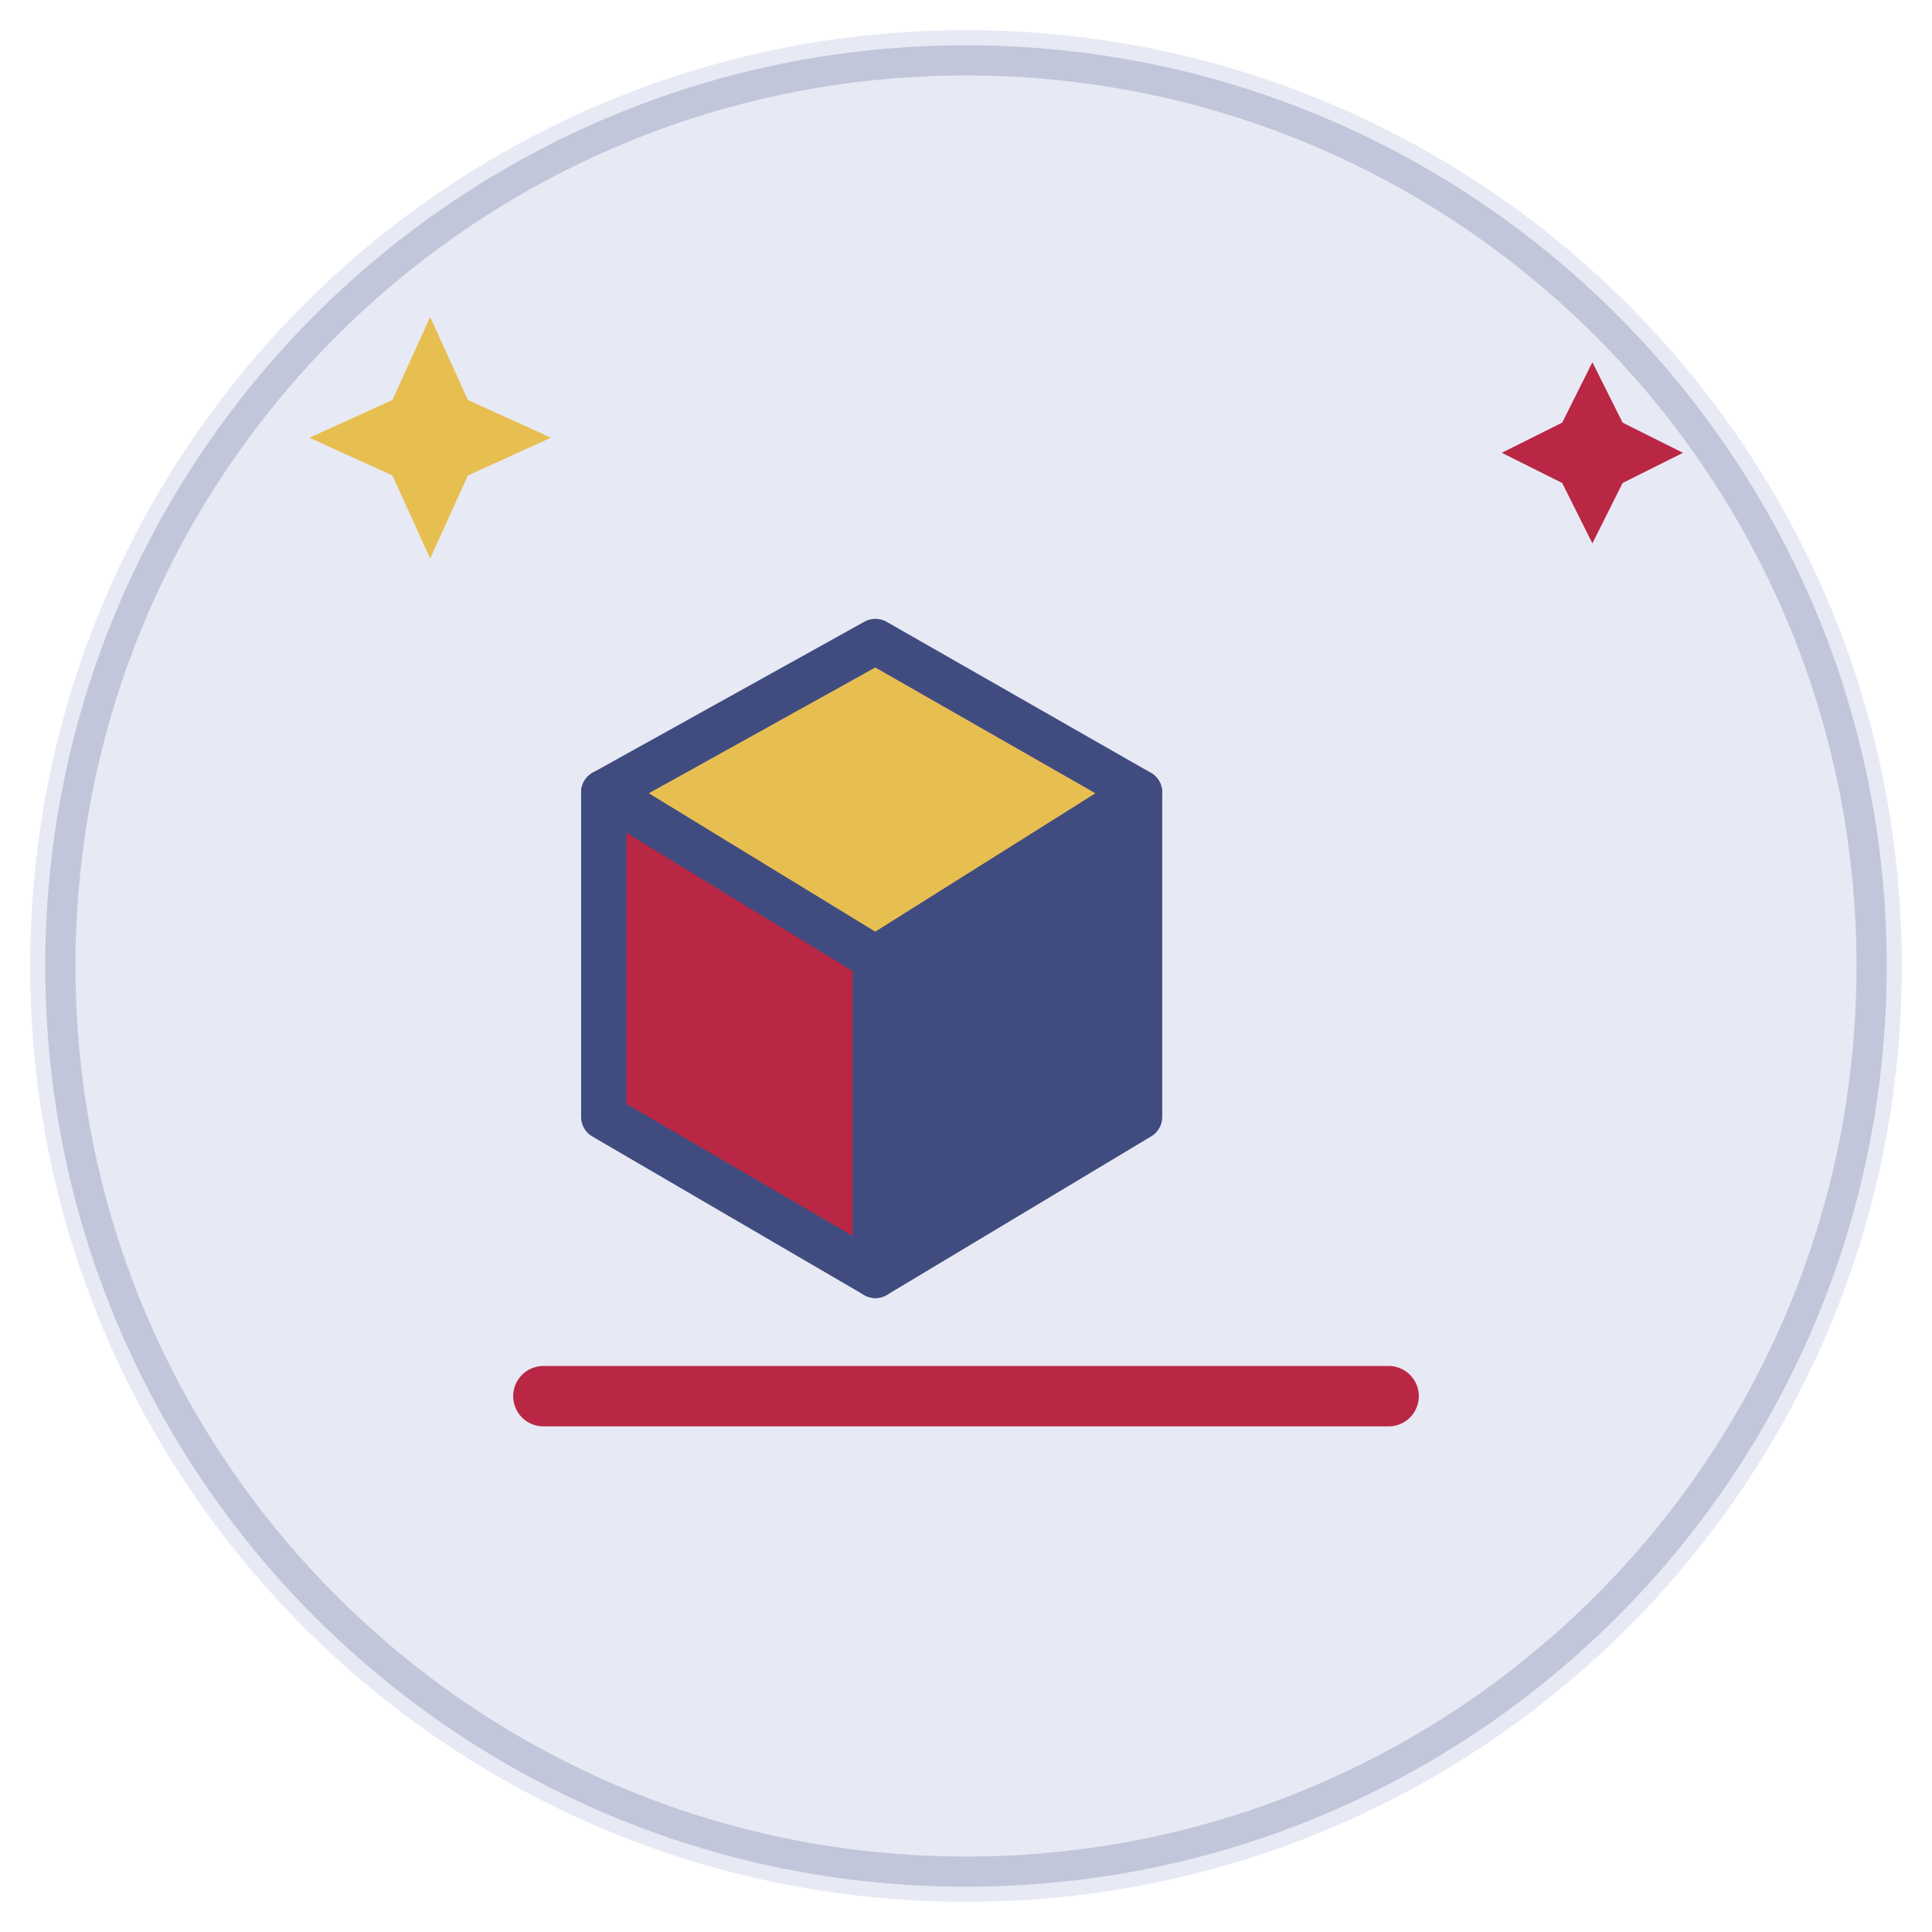
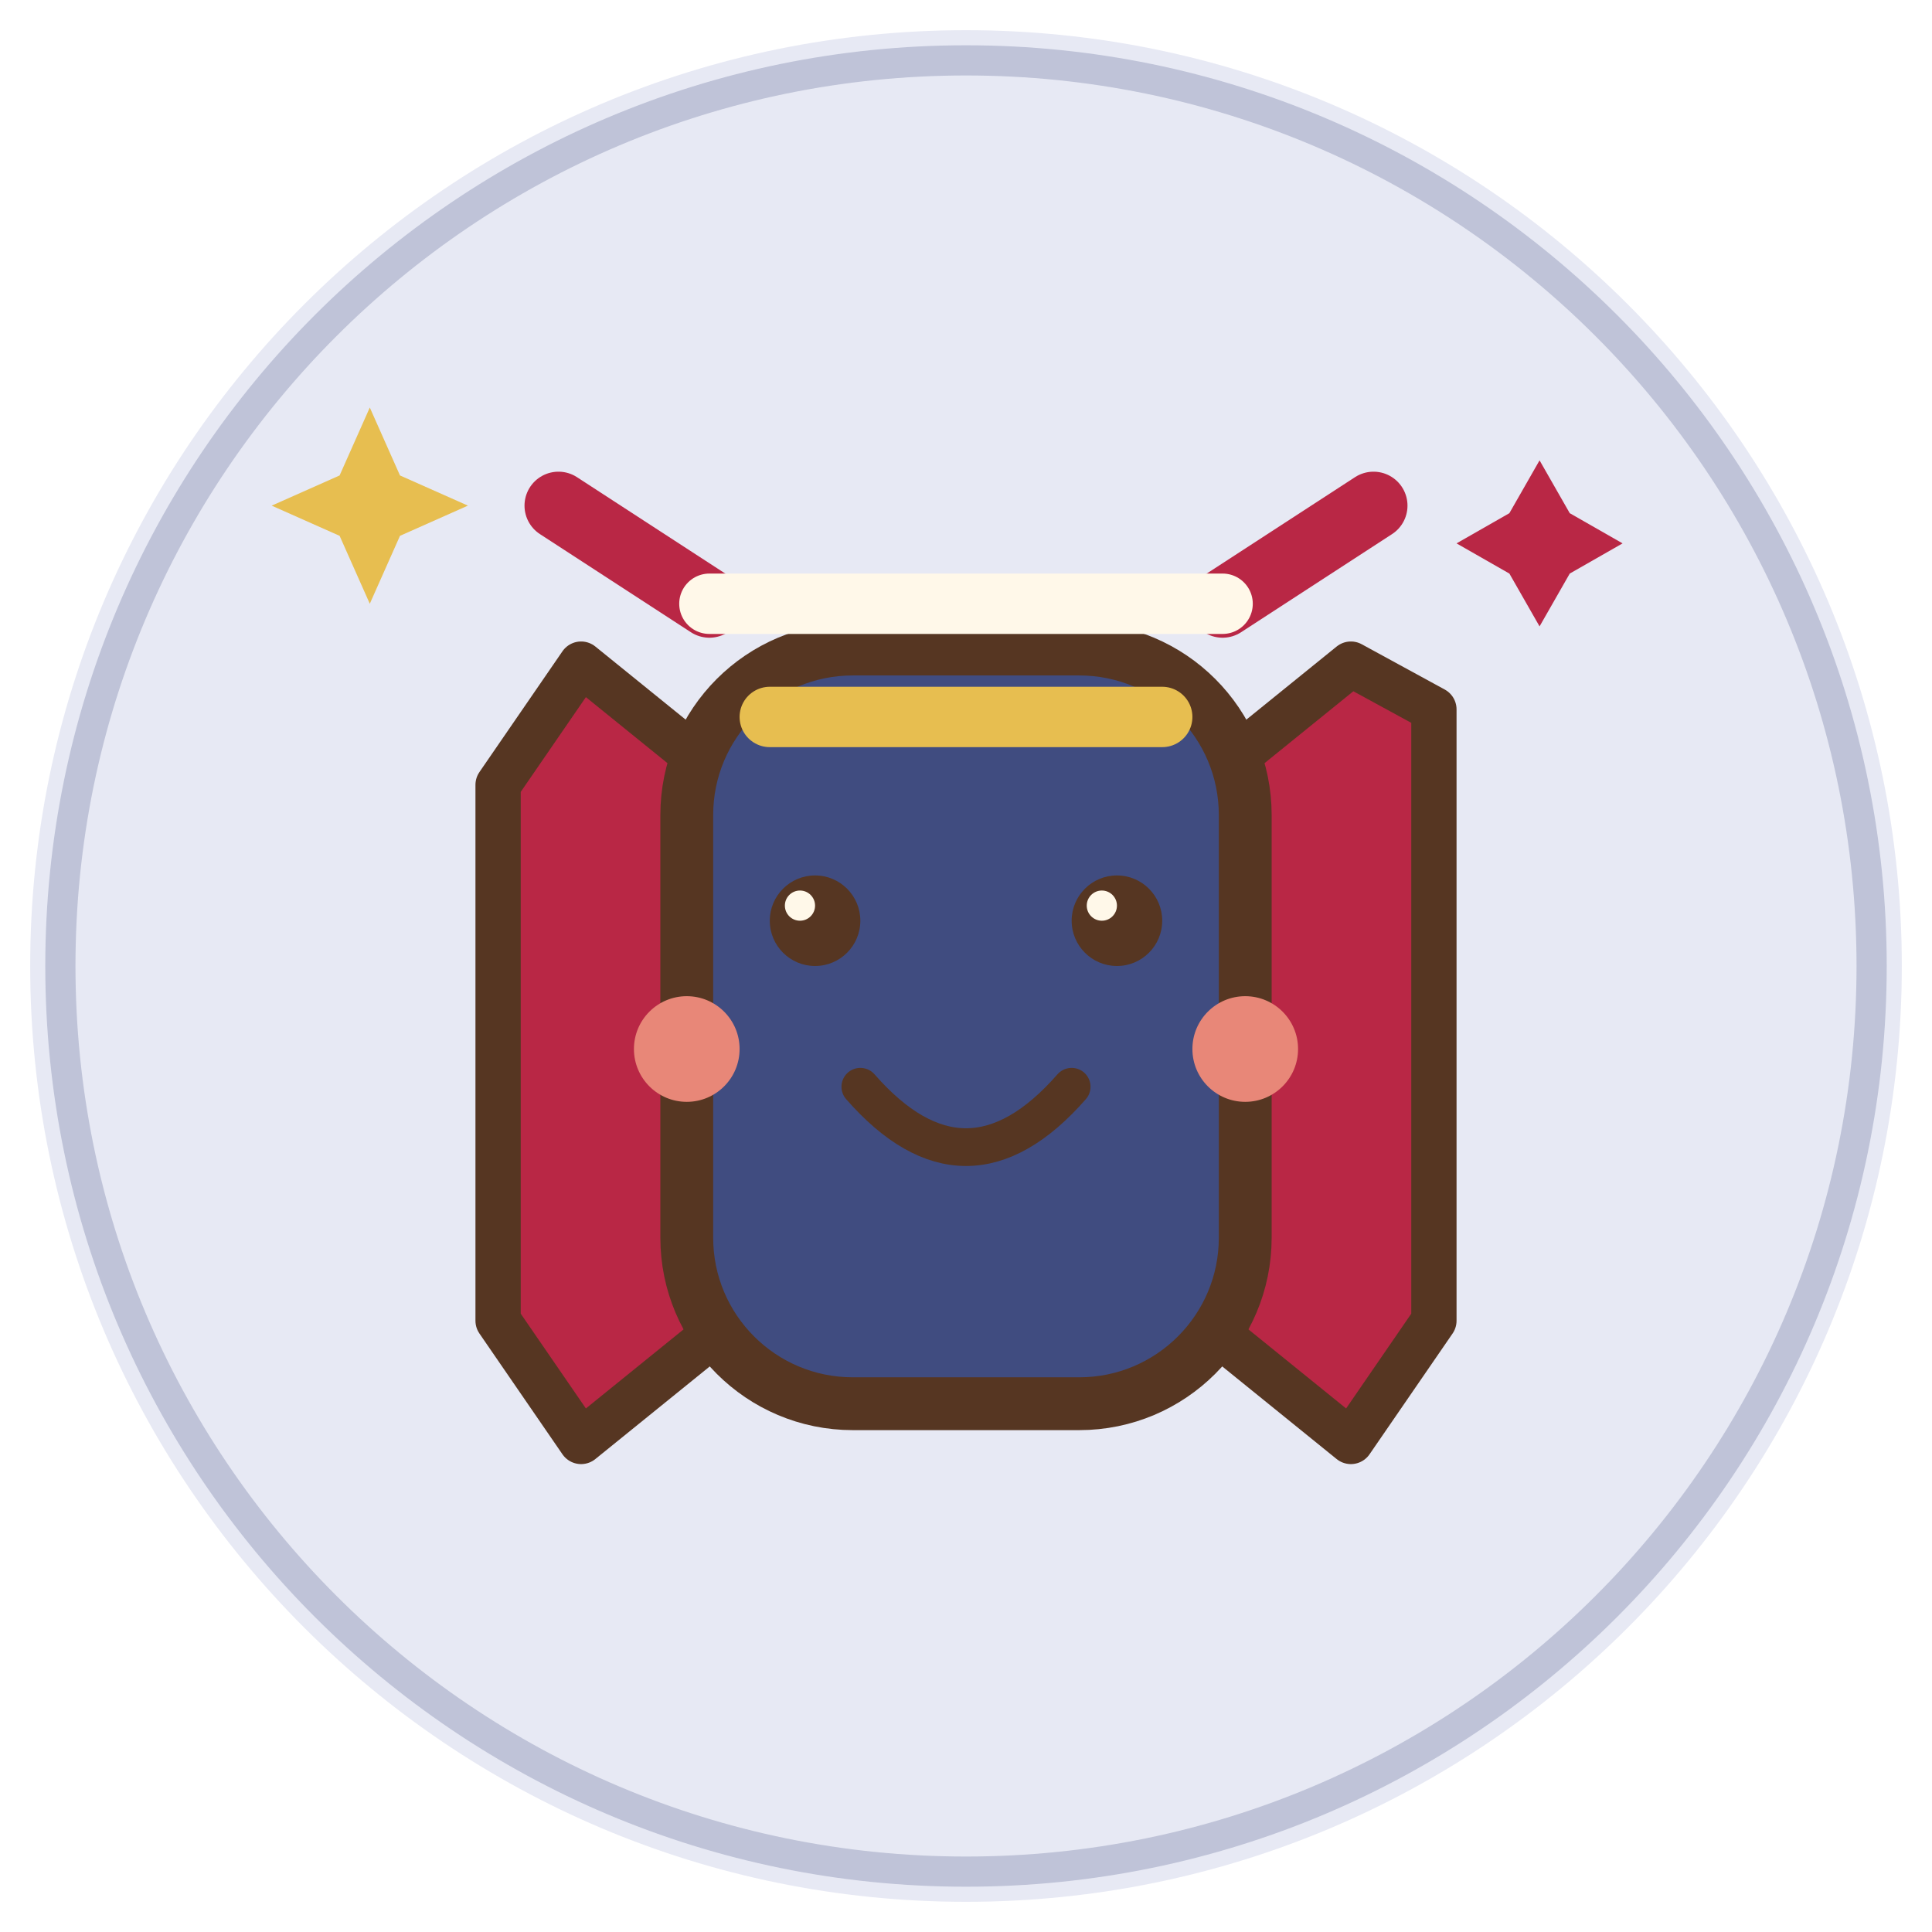
<svg xmlns="http://www.w3.org/2000/svg" viewBox="0 0 256 256" role="img" aria-labelledby="title">
  <circle cx="128" cy="128" r="124" fill="#e7e9f4" />
-   <circle cx="128" cy="128" r="120" fill="none" stroke="#404c80" stroke-opacity=".22" stroke-width="4" />
-   <path d="M57 42l5 11 11 5-11 5-5 11-5-11-11-5 11-5z" fill="#e7be50" />
-   <path d="M211 48l4 8 8 4-8 4-4 8-4-8-8-4 8-4z" fill="#b92745" />
-   <path d="M80 105l36-20 35 20-35 22z" fill="#e7be50" stroke="#404c80" stroke-width="6" stroke-linejoin="round" />
-   <path d="M80 105v43l36 21v-42z" fill="#b92745" stroke="#404c80" stroke-width="6" stroke-linejoin="round" />
-   <path d="M116 127l35-22v43l-35 21z" fill="#404c80" stroke="#404c80" stroke-width="6" stroke-linejoin="round" />
-   <path d="M72 185h112" stroke="#b92745" stroke-width="8" stroke-linecap="round" />
+   <circle cx="128" cy="128" r="120" fill="none" stroke="#404c80" stroke-opacity=".24" stroke-width="4" />
+   <path d="M49 54l4 9 9 4-9 4-4 9-4-9-9-4 9-4z" fill="#e7be50" />
+   <path d="M204 61l4 7 7 4-7 4-4 7-4-7-7-4 7-4z" fill="#b92745" />
+   <path d="M77 88l21 17v69l-21 17-11-16V104zM179 88l-21 17v69l21 17 11-16v-81z" fill="#b92745" stroke="#563622" stroke-width="6" stroke-linejoin="round" />
+   <rect x="91" y="86" width="74" height="100" rx="22" fill="#404c80" stroke="#563622" stroke-width="7" />
+   <path d="M102 95h52" stroke="#e7be50" stroke-width="8" stroke-linecap="round" />
+   <path d="M74 67l20 13M182 67l-20 13" stroke="#b92745" stroke-width="9" stroke-linecap="round" />
+   <path d="M94 80h68" stroke="#fff8e9" stroke-width="8" stroke-linecap="round" />
+   <circle cx="108" cy="122" r="6" fill="#563622" />
+   <circle cx="148" cy="122" r="6" fill="#563622" />
+   <circle cx="106" cy="120" r="2" fill="#fff8e9" />
+   <circle cx="146" cy="120" r="2" fill="#fff8e9" />
+   <circle cx="91" cy="139" r="7" fill="#e88778" />
+   <circle cx="165" cy="139" r="7" fill="#e88778" />
+   <path d="M114 144q14 16 28 0" fill="none" stroke="#563622" stroke-width="5" stroke-linecap="round" />
</svg>
